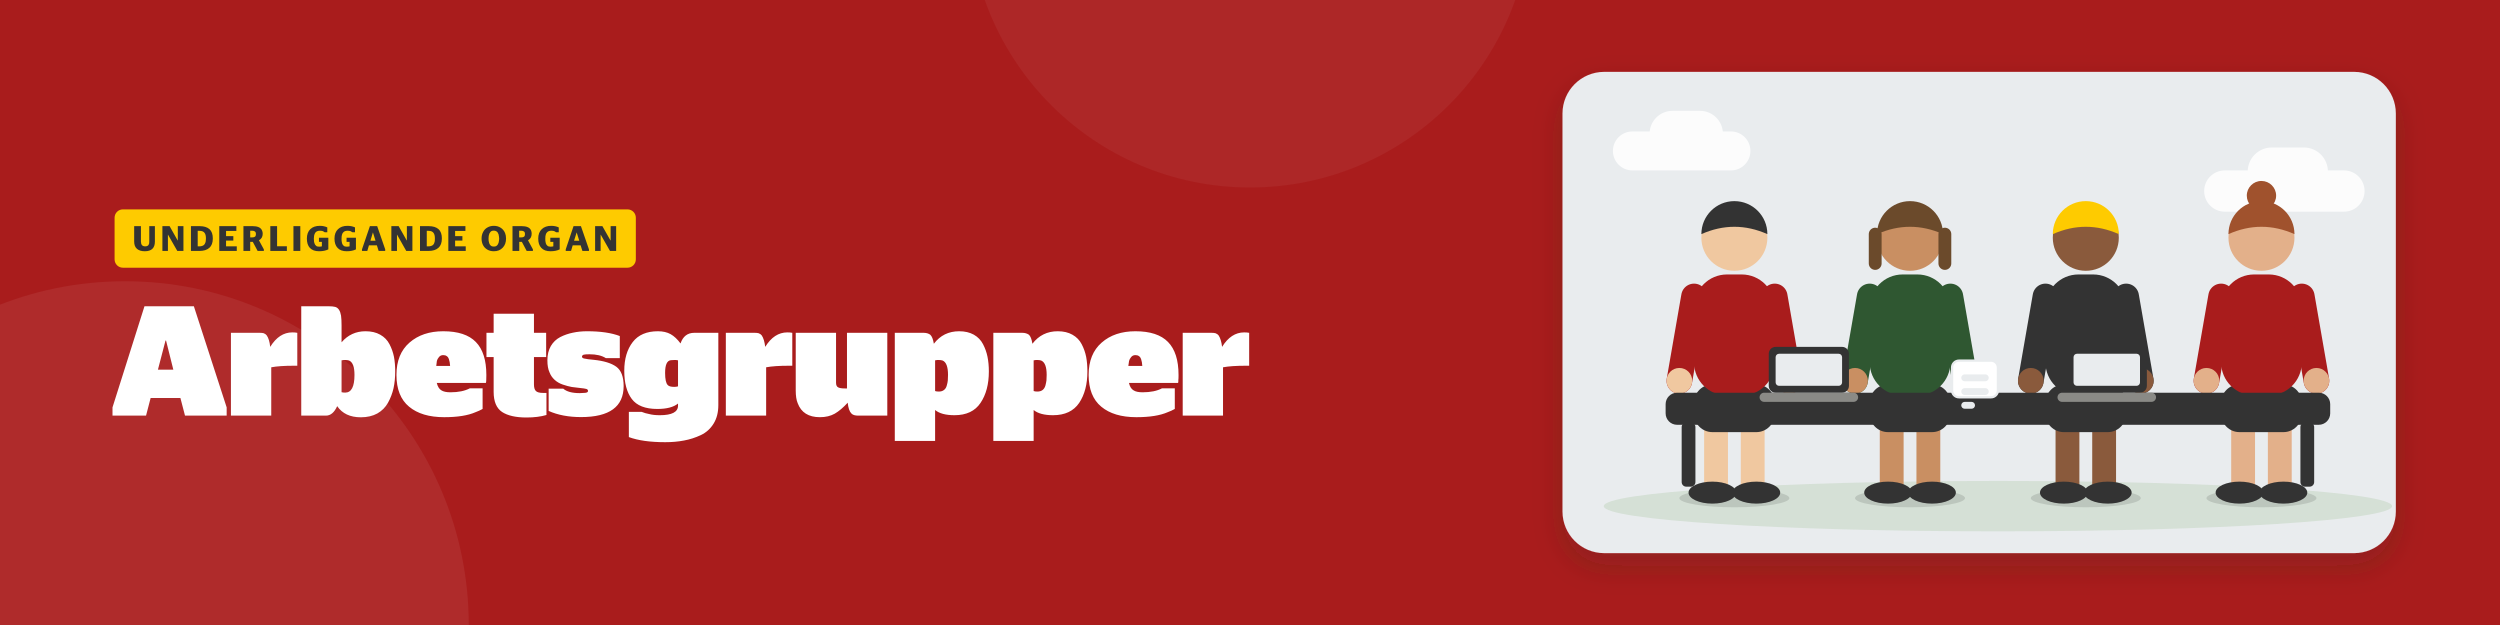
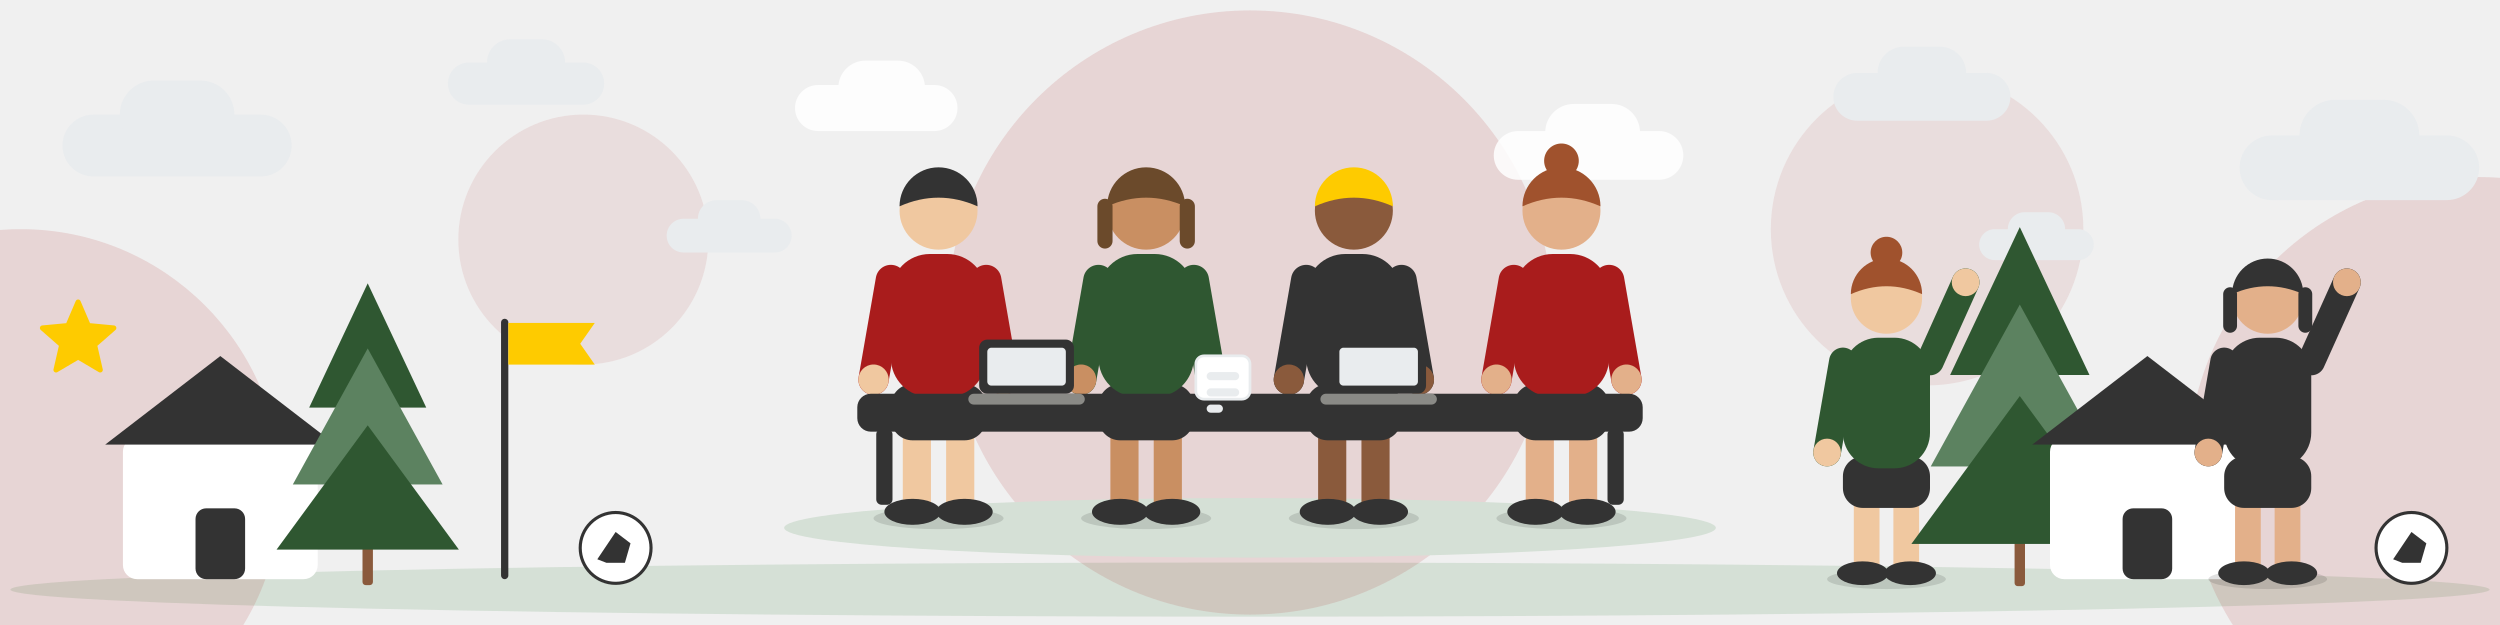
<svg xmlns="http://www.w3.org/2000/svg" viewBox="0 0 2400 600" width="2400" height="600" role="img" aria-label="Arbetsgrupper">
  <defs>
    <filter id="sh" x="-20%" y="-20%" width="140%" height="160%">
      <feDropShadow dx="0" dy="12" stdDeviation="14" flood-color="#1F3A22" flood-opacity="0.2" />
    </filter>
  </defs>
-   <rect width="2400" height="600" fill="#A91C1C" />
-   <circle cx="120" cy="600" r="330" fill="#FFFFFF" opacity=".07" />
-   <circle cx="1200" cy="-90" r="270" fill="#FFFFFF" opacity=".05" />
-   <rect x="110" y="201" width="500.4" height="56" rx="8" fill="#FECB00" />
-   <path d="M139.5 236.5Q140.6 236.5 141.4 236.1Q142.2 235.8 142.6 235.1Q143 234.5 143.2 233.7Q143.3 232.9 143.3 231.8V217.1H148.7V231.9Q148.7 241.2 139 241.2Q134.2 241.2 131.5 238.9Q128.8 236.6 128.8 231.9V217.1H135.3V231.8Q135.3 234.2 136.3 235.3Q137.2 236.5 139.5 236.5ZM155.9 240.9V217.1H162.8L170.6 230.9H170.7V217.1H176.1V240.9H170.2L161.3 225.3H161.2V240.9ZM183.3 240.9V217.1H191.7Q197.8 217.1 201.1 220Q204.3 222.9 204.3 228.9Q204.3 235 201 237.9Q197.7 240.9 191.5 240.9ZM189.8 236.5H191.4Q192.9 236.5 194 236.1Q195.1 235.8 195.8 235.1Q196.5 234.5 196.9 233.5Q197.4 232.5 197.5 231.5Q197.7 230.4 197.7 229Q197.7 227.2 197.4 225.9Q197.1 224.5 196.4 223.6Q195.7 222.6 194.5 222.1Q193.2 221.6 191.4 221.6H189.8ZM210.5 240.9V217.1H226.9V221.7H217V226.7H224V231H217V236.5H227.3V240.9ZM247.3 240.9 242.7 232.2H240.2V240.9H233.7V217.1H242.6Q244.2 217.1 245.5 217.3Q246.9 217.5 248.1 218Q249.4 218.5 250.2 219.3Q251.1 220.1 251.6 221.4Q252.2 222.7 252.2 224.4Q252.2 228.7 248.6 230.7L253.3 239.4V240.9ZM240.2 221.5V227.9H242.2Q243.9 227.9 244.8 227.2Q245.7 226.4 245.7 224.7Q245.7 223 244.8 222.3Q243.9 221.5 242.2 221.5ZM275.4 240.9H259.5V217.1H266V236.4H275.4ZM288.3 240.9H281.7V217.1H288.3ZM306.3 241.2Q300.5 241.2 297.5 238Q294.6 234.9 294.6 229.1Q294.6 223.2 297.9 220Q301.2 216.8 307.1 216.8Q311 216.8 314.2 218.3V223H311.8Q310.9 222.3 310 221.9Q308.7 221.5 307.1 221.5Q305.7 221.5 304.7 221.9Q303.6 222.3 303 223Q302.4 223.7 302 224.7Q301.6 225.7 301.5 226.7Q301.3 227.8 301.3 229Q301.3 229.9 301.4 230.6Q301.4 231.3 301.5 232.2Q301.7 233 301.9 233.6Q302.1 234.3 302.5 234.9Q302.9 235.5 303.4 235.9Q303.9 236.4 304.6 236.6Q305.4 236.8 306.3 236.8Q307.8 236.8 309 236.5V232.2H306.2V228.2H315.2V239.4Q311.5 241.2 306.3 241.2ZM332.9 241.2Q327 241.2 324.1 238Q321.1 234.9 321.1 229.1Q321.1 223.2 324.5 220Q327.8 216.8 333.6 216.8Q337.6 216.8 340.8 218.3V223H338.4Q337.4 222.3 336.5 221.9Q335.3 221.5 333.7 221.5Q332.3 221.5 331.2 221.9Q330.2 222.3 329.6 223Q328.9 223.7 328.5 224.7Q328.2 225.7 328 226.7Q327.9 227.8 327.9 229Q327.9 229.9 327.9 230.6Q328 231.3 328.1 232.2Q328.2 233 328.4 233.6Q328.7 234.3 329 234.9Q329.4 235.5 329.9 235.9Q330.4 236.4 331.2 236.6Q331.9 236.8 332.8 236.8Q334.4 236.8 335.6 236.5V232.2H332.7V228.2H341.7V239.4Q338.1 241.2 332.9 241.2ZM347.5 240.9V239.4L355.1 217.1H362.1L369.8 239.4V240.9H363.5L361.8 235.5H354.2L352.6 240.9ZM358 223.1 355.6 231.1H360.5L358 223.1ZM375.7 240.9V217.1H382.7L390.5 230.9H390.6V217.1H395.9V240.9H390L381.2 225.3H381.1V240.9ZM403.2 240.9V217.1H411.6Q417.7 217.1 421 220Q424.2 222.9 424.2 228.9Q424.2 235 420.9 237.9Q417.6 240.9 411.4 240.9ZM409.7 236.5H411.3Q412.8 236.5 413.9 236.1Q415 235.8 415.7 235.1Q416.4 234.5 416.8 233.5Q417.2 232.5 417.4 231.5Q417.5 230.4 417.5 229Q417.5 227.2 417.2 225.9Q416.9 224.5 416.2 223.6Q415.5 222.6 414.3 222.1Q413.1 221.6 411.3 221.6H409.7ZM430.4 240.9V217.1H446.8V221.7H436.9V226.7H443.9V231H436.9V236.5H447.1V240.9ZM474.1 241.2Q470.5 241.2 467.8 239.6Q465.1 238 463.7 235.3Q462.3 232.5 462.3 229Q462.3 225.5 463.8 222.7Q465.2 219.9 467.9 218.4Q470.6 216.8 474.1 216.8Q477.8 216.8 480.6 218.6Q483.5 220.4 484.9 223.8Q485.8 226.1 485.8 229Q485.8 234.5 482.6 237.8Q479.4 241.2 474.1 241.2ZM474.1 236.7Q475.3 236.7 476.2 236.3Q477.1 235.8 477.7 235Q478.2 234.3 478.6 233.2Q478.9 232.2 479 231.2Q479.2 230.2 479.2 229.1Q479.2 228 479 227Q478.9 226 478.6 224.9Q478.2 223.9 477.7 223.1Q477.1 222.3 476.2 221.9Q475.3 221.4 474.1 221.4Q473 221.4 472.2 221.7Q471.4 222 470.9 222.6Q470.3 223.2 469.9 224Q469.6 224.7 469.4 225.6Q469.1 226.5 469.1 227.4Q469 228.2 469 229.1Q469 230.2 469.1 231.2Q469.2 232.2 469.6 233.3Q469.9 234.3 470.5 235.1Q471 235.8 471.9 236.3Q472.9 236.7 474.1 236.7ZM505.6 240.9 501 232.2H498.5V240.9H492V217.1H500.9Q502.5 217.1 503.8 217.3Q505.2 217.5 506.4 218Q507.7 218.5 508.5 219.3Q509.4 220.1 509.9 221.4Q510.4 222.7 510.4 224.4Q510.4 228.7 506.9 230.7L511.6 239.4V240.9ZM498.4 221.5V227.9H500.5Q502.2 227.9 503.1 227.2Q504 226.4 504 224.7Q504 223 503.1 222.3Q502.2 221.5 500.5 221.5ZM528.5 241.2Q522.6 241.2 519.7 238Q516.7 234.9 516.7 229.1Q516.7 223.2 520.1 220Q523.4 216.8 529.2 216.8Q533.2 216.8 536.4 218.3V223H534Q533 222.3 532.1 221.9Q530.9 221.5 529.3 221.5Q527.9 221.5 526.8 221.9Q525.8 222.3 525.2 223Q524.5 223.7 524.1 224.7Q523.8 225.7 523.6 226.7Q523.5 227.8 523.5 229Q523.5 229.9 523.5 230.6Q523.6 231.3 523.7 232.2Q523.8 233 524 233.6Q524.3 234.3 524.6 234.9Q525 235.5 525.5 235.9Q526 236.4 526.8 236.6Q527.5 236.8 528.4 236.8Q530 236.8 531.2 236.5V232.2H528.3V228.2H537.3V239.4Q533.7 241.2 528.5 241.2ZM543.1 240.9V239.4L550.6 217.1H557.7L565.4 239.4V240.9H559.1L557.4 235.5H549.8L548.2 240.9ZM553.6 223.1 551.1 231.1H556.1L553.6 223.1ZM571.3 240.9V217.1H578.3L586.1 230.9H586.2V217.1H591.5V240.9H585.6L576.7 225.3H576.6V240.9Z" fill="#333333" />
-   <path d="M108 399V391.1L138.7 294H186.1L217.6 391.1V399H177.6L173.2 382.1H144.6L140.2 399ZM158.9 326.9 151.6 354.9H166.4L159.4 326.9ZM285.4 351.1H282.4Q268.3 351.1 260.4 352.6V399H221.7V319.5H249.4Q251.7 319.5 253.2 319.9Q255.1 320.7 256 321.9Q258.6 325.5 259.4 333Q268 319.1 280.6 319.1Q283.4 319.1 285.4 319.5ZM327.9 312.4V328.6Q337 318 350.9 318Q359.2 318 365 321.3Q370.9 324.6 373.9 330.4Q376.9 336.1 378.2 342.5Q379.4 348.9 379.4 356.6Q379.4 365.2 377.8 372.7Q376.1 380.1 372.5 386.6Q368.9 393.1 362.3 396.9Q355.6 400.6 346.4 400.6Q331 400.6 323.7 389.9Q319.6 399 312.9 399H289.2V294H315.1Q319.4 294 321.7 294.6Q326.2 295.8 327.4 303Q327.9 306.6 327.9 312.4ZM331.4 345.6H329.8Q329.5 345.8 328.8 345.8Q328.2 345.9 327.9 345.9V376.5Q329.2 376.9 331.4 376.9Q340.3 376.9 340.3 359.9Q340.3 348.3 335.1 346.1Q333.6 345.6 331.4 345.6ZM466.4 367.6H419.3Q420.6 372.9 423.7 374.7Q426.6 376.6 432.4 376.6Q443.8 376.6 451 372.8H463.3V392.6Q460.1 394.4 456.5 395.7Q445.6 400.5 426.4 400.5Q404.8 400.5 392.7 390.4Q380.6 380.4 380.6 359.9Q380.6 339.8 393.1 328.9Q405.6 318 425.5 318Q446.8 318 456.8 328.3Q466.9 338.6 466.9 360Q466.9 363.8 466.8 364.9Q466.8 365.4 466.7 366.4Q466.6 367.4 466.4 367.6ZM425.5 340.9Q422.9 340.9 421.4 342.8Q419.8 344.7 419.4 346.5Q419.1 348.3 418.8 351.3H432.1Q431.9 349.1 431.7 347.7Q431.5 346.4 430.9 344.6Q430.3 342.8 428.9 341.9Q427.6 340.9 425.5 340.9ZM467 342.8V319.5H473.9V301.2H512.6V319.5H524.3V342.8H512.6V369Q512.6 373.5 514.4 375.3Q516.2 377.2 521.3 377.2H524.6V398.4Q516.4 400.8 505.4 400.8Q490.1 400.8 482 395.5Q473.9 390.1 473.9 376.2V342.8ZM557.8 400.4Q539.9 400.4 526.7 394.5V373.1H540.7Q545.6 377.4 556.6 377.4Q558.7 377.4 562 377.1Q564.5 376.8 564.5 375.3Q564.5 373.5 562 373.2L560.5 372.9Q559 372.8 557.9 372.6Q552.7 372.1 548.9 371.5Q545 370.8 540.3 369.2Q535.6 367.6 532.4 364.6Q529.1 361.6 527.5 357.4Q525.5 353.1 525.5 345.9Q525.5 337.9 528.8 332.2Q532.1 326.6 537.8 323.6Q543.5 320.7 549.9 319.4Q556.3 318 563.6 318Q583 318 595 322.6V343.8H581.6Q575.8 340.1 565.9 340.1Q561.8 340.1 560.3 340.5Q558.7 341.2 558.7 342.3Q558.7 343.8 560.9 344.2Q563.9 344.9 569.8 345.4Q584.6 346.9 591.7 352.1Q598.7 357.3 598.7 370.6Q598.7 400.4 557.8 400.4ZM689.6 319.5V388.9Q689.6 399.3 685.1 406.6Q680.6 414 672.8 417.7Q664.9 421.4 656.6 422.9Q648.4 424.5 638.6 424.5Q616.9 424.5 603.7 419.6V395.4H616Q619.4 396.8 623.3 397.5Q627.4 398.6 633.4 398.6Q650.9 398.6 650.9 389.4V387.4Q644.5 392.6 631 392.6Q613.7 392.6 606.5 383Q599.3 373.4 599.3 355.9Q599.3 338.9 607.4 328.4Q615.4 318 631.6 318Q638.8 318 643.8 320.8Q648.8 323.6 653.3 329.7Q656.8 319.5 666.5 319.5ZM647.3 371.4Q649.3 371.4 650.9 370.9V345.9Q650.6 345.9 650 345.8Q649.3 345.8 649 345.6H647.3Q644.9 345.6 643.9 345.8Q638.5 346.5 638.5 357.9Q638.5 367.1 641 369.6Q642.5 371.4 647.3 371.4ZM760.6 351.1H757.6Q743.5 351.1 735.5 352.6V399H696.8V319.5H724.6Q726.8 319.5 728.3 319.9Q730.3 320.7 731.2 321.9Q733.7 325.5 734.6 333Q743.2 319.1 755.8 319.1Q758.6 319.1 760.6 319.5ZM813.1 319.5H851.8V399H824Q821.9 399 820.3 398.6Q818.5 398.2 817.3 396.9Q814.6 394.2 813.8 386.6Q807.4 393.6 801.4 397.1Q795.4 400.5 787.1 400.5Q770.8 400.5 765.8 387.1Q763.9 382.6 763.9 374.9V319.5H802.6V367.4Q802.6 370.9 804.7 371.9Q806.6 372.9 811 372.9H813.1ZM916.3 398.6Q903.7 398.6 897.7 393.6V423.3H859V319.5H886.7Q890.5 319.5 893 321.3Q895.4 323.4 896.5 330Q905.6 318 920.8 318Q929 318 934.9 321.3Q940.7 324.6 943.7 330.4Q946.7 336.1 948 342.5Q949.3 348.9 949.3 356.6Q949.3 375 941.3 386.8Q933.4 398.6 916.3 398.6ZM897.7 345.9V375.4Q899 375.9 901.3 375.9Q904.3 375.9 906.2 374.4Q908.2 372.9 908.9 370.1Q909.7 367.4 909.9 365.2Q910.1 363 910.1 359.9Q910.1 348.3 904.9 346.1Q903.4 345.6 901.3 345.6H899.6Q899.3 345.8 898.7 345.8Q898 345.9 897.7 345.9ZM1010.9 398.6Q998.3 398.6 992.3 393.6V423.3H953.6V319.5H981.4Q985.1 319.5 987.7 321.3Q990.1 323.4 991.1 330Q1000.3 318 1015.4 318Q1023.7 318 1029.5 321.3Q1035.4 324.6 1038.4 330.4Q1041.4 336.1 1042.7 342.5Q1043.9 348.9 1043.9 356.6Q1043.9 375 1036 386.8Q1028 398.6 1010.9 398.6ZM992.3 345.9V375.4Q993.7 375.9 995.9 375.9Q998.9 375.9 1000.9 374.4Q1002.8 372.9 1003.6 370.1Q1004.3 367.4 1004.6 365.2Q1004.8 363 1004.8 359.9Q1004.8 348.3 999.5 346.1Q998 345.6 995.9 345.6H994.3Q994 345.8 993.3 345.8Q992.6 345.9 992.3 345.9ZM1130.9 367.6H1083.8Q1085 372.9 1088.2 374.7Q1091 376.6 1096.9 376.6Q1108.3 376.6 1115.5 372.8H1127.8V392.6Q1124.6 394.4 1121 395.7Q1110.1 400.5 1090.9 400.5Q1069.3 400.5 1057.2 390.4Q1045.1 380.4 1045.1 359.9Q1045.1 339.8 1057.6 328.9Q1070 318 1090 318Q1111.3 318 1121.3 328.3Q1131.4 338.6 1131.4 360Q1131.4 363.8 1131.2 364.9Q1131.2 365.4 1131.2 366.4Q1131.1 367.4 1130.9 367.6ZM1090 340.9Q1087.4 340.9 1085.9 342.8Q1084.3 344.7 1083.9 346.5Q1083.5 348.3 1083.2 351.3H1096.6Q1096.4 349.1 1096.2 347.7Q1096 346.4 1095.4 344.6Q1094.8 342.8 1093.4 341.9Q1092.1 340.9 1090 340.9ZM1199.2 351.1H1196.2Q1182.1 351.1 1174.1 352.6V399H1135.4V319.5H1163.2Q1165.4 319.5 1166.9 319.9Q1168.9 320.7 1169.8 321.9Q1172.3 325.5 1173.2 333Q1181.8 319.1 1194.4 319.1Q1197.2 319.1 1199.2 319.5Z" fill="#FFFFFF" />
-   <rect x="1500" y="69" width="800" height="462" rx="40" fill="#E9ECEE" filter="url(#sh)" />
-   <clipPath id="pc">
-     <rect x="1500" y="69" width="800" height="462" rx="40" />
-   </clipPath>
-   <g clip-path="url(#pc)">
-     <g transform="translate(1500,69) scale(1.1)">
-       <g fill="#FFFFFF" opacity=".85">
-         <rect x="44" y="52" width="120" height="34" rx="17" />
-         <rect x="76" y="34" width="64" height="40" rx="20" />
-         <rect x="560" y="86" width="140" height="36" rx="18" />
-         <rect x="598" y="66" width="70" height="42" rx="21" />
-       </g>
-       <ellipse cx="380" cy="379" rx="344" ry="22" fill="#D5E0D6" />
-       <g transform="translate(150,372) scale(1.6)">
-         <ellipse cx="0" cy="0" rx="30" ry="5" fill="#000" opacity=".12" />
-         <path d="M-10,-44 V-6 M10,-44 V-6" stroke="#F0C8A0" stroke-width="13" stroke-linecap="round" fill="none" />
-         <ellipse cx="-12" cy="-3" rx="13" ry="6" fill="#333333" />
-         <ellipse cx="12" cy="-3" rx="13" ry="6" fill="#333333" />
-         <rect x="-22" y="-62" width="44" height="26" rx="10" fill="#333333" />
-         <rect x="-22" y="-122" width="44" height="66" rx="18" fill="#A91C1C" />
-         <path d="M-22,-110 L-30,-64" stroke="#A91C1C" stroke-width="14" stroke-linecap="round" fill="none" />
-         <circle cx="-30" cy="-64" r="7" fill="#F0C8A0" />
-         <path d="M22,-110 L30,-64" stroke="#A91C1C" stroke-width="14" stroke-linecap="round" fill="none" />
-         <circle cx="30" cy="-64" r="7" fill="#F0C8A0" />
-         <circle cx="0" cy="-142" r="18" fill="#F0C8A0" />
-         <path d="M-18,-144 A18,18 0 0 1 18,-144 Q0,-152 -18,-144 Z" fill="#333333" />
-       </g>
-       <g transform="translate(303.3,372) scale(1.6)">
-         <ellipse cx="0" cy="0" rx="30" ry="5" fill="#000" opacity=".12" />
-         <path d="M-10,-44 V-6 M10,-44 V-6" stroke="#C98F62" stroke-width="13" stroke-linecap="round" fill="none" />
-         <ellipse cx="-12" cy="-3" rx="13" ry="6" fill="#333333" />
-         <ellipse cx="12" cy="-3" rx="13" ry="6" fill="#333333" />
-         <rect x="-22" y="-62" width="44" height="26" rx="10" fill="#333333" />
-         <rect x="-22" y="-122" width="44" height="66" rx="18" fill="#2F5731" />
-         <path d="M-22,-110 L-30,-64" stroke="#2F5731" stroke-width="14" stroke-linecap="round" fill="none" />
-         <circle cx="-30" cy="-64" r="7" fill="#C98F62" />
-         <path d="M22,-110 L30,-64" stroke="#2F5731" stroke-width="14" stroke-linecap="round" fill="none" />
-         <circle cx="30" cy="-64" r="7" fill="#C98F62" />
-         <circle cx="0" cy="-142" r="18" fill="#C98F62" />
-         <path d="M-18,-144 A18,18 0 0 1 18,-144 Q0,-152 -18,-144 Z" fill="#6B4A2B" />
-         <path d="M-19,-144 V-128 M19,-144 V-128" stroke="#6B4A2B" stroke-width="7" stroke-linecap="round" />
-       </g>
-       <g transform="translate(456.7,372) scale(1.6)">
-         <ellipse cx="0" cy="0" rx="30" ry="5" fill="#000" opacity=".12" />
-         <path d="M-10,-44 V-6 M10,-44 V-6" stroke="#8A5A3C" stroke-width="13" stroke-linecap="round" fill="none" />
-         <ellipse cx="-12" cy="-3" rx="13" ry="6" fill="#333333" />
-         <ellipse cx="12" cy="-3" rx="13" ry="6" fill="#333333" />
-         <rect x="-22" y="-62" width="44" height="26" rx="10" fill="#333333" />
-         <rect x="-22" y="-122" width="44" height="66" rx="18" fill="#333333" />
-         <path d="M-22,-110 L-30,-64" stroke="#333333" stroke-width="14" stroke-linecap="round" fill="none" />
-         <circle cx="-30" cy="-64" r="7" fill="#8A5A3C" />
-         <path d="M22,-110 L30,-64" stroke="#333333" stroke-width="14" stroke-linecap="round" fill="none" />
-         <circle cx="30" cy="-64" r="7" fill="#8A5A3C" />
-         <circle cx="0" cy="-142" r="18" fill="#8A5A3C" />
-         <path d="M-18,-144 A18,18 0 0 1 18,-144 Q0,-152 -18,-144 Z" fill="#FECB00" />
-       </g>
-       <g transform="translate(610,372) scale(1.6)">
-         <ellipse cx="0" cy="0" rx="30" ry="5" fill="#000" opacity=".12" />
-         <path d="M-10,-44 V-6 M10,-44 V-6" stroke="#E3B08A" stroke-width="13" stroke-linecap="round" fill="none" />
-         <ellipse cx="-12" cy="-3" rx="13" ry="6" fill="#333333" />
-         <ellipse cx="12" cy="-3" rx="13" ry="6" fill="#333333" />
-         <rect x="-22" y="-62" width="44" height="26" rx="10" fill="#333333" />
-         <rect x="-22" y="-122" width="44" height="66" rx="18" fill="#A91C1C" />
-         <path d="M-22,-110 L-30,-64" stroke="#A91C1C" stroke-width="14" stroke-linecap="round" fill="none" />
-         <circle cx="-30" cy="-64" r="7" fill="#E3B08A" />
-         <path d="M22,-110 L30,-64" stroke="#A91C1C" stroke-width="14" stroke-linecap="round" fill="none" />
-         <circle cx="30" cy="-64" r="7" fill="#E3B08A" />
-         <circle cx="0" cy="-142" r="18" fill="#E3B08A" />
-         <path d="M-18,-144 A18,18 0 0 1 18,-144 Q0,-152 -18,-144 Z" fill="#A0522D" />
-         <circle cx="0" cy="-165" r="8" fill="#A0522D" />
-       </g>
-       <rect x="90" y="280" width="580" height="28" rx="10" fill="#333333" />
-       <rect x="104" y="306" width="12" height="56" rx="4" fill="#333333" />
-       <rect x="644" y="306" width="12" height="56" rx="4" fill="#333333" />
-       <rect x="180" y="240" width="70" height="40" rx="6" fill="#333333" />
-       <rect x="186" y="246" width="58" height="28" rx="3" fill="#E9ECEE" />
-       <rect x="172" y="280" width="86" height="8" rx="4" fill="#8A8A86" />
-       <rect x="440" y="240" width="70" height="40" rx="6" fill="#333333" />
-       <rect x="446" y="246" width="58" height="28" rx="3" fill="#E9ECEE" />
-       <rect x="432" y="280" width="86" height="8" rx="4" fill="#8A8A86" />
-       <g transform="rotate(0 360 268)">
-         <rect x="340" y="252" width="40" height="32" rx="6" fill="#FFFFFF" stroke="#E9ECEE" stroke-width="2" />
-         <rect x="348" y="264" width="24" height="6" rx="3" fill="#E9ECEE" />
-         <rect x="348" y="276" width="24" height="6" rx="3" fill="#E9ECEE" />
-         <rect x="348" y="288" width="12" height="6" rx="3" fill="#E9ECEE" />
-       </g>
+   <ellipse cx="1200" cy="566" rx="1190" ry="26" fill="#D5E0D6" />
+   <circle cx="20" cy="470" r="250" fill="#A91C1C" opacity="0.13" />
+   <circle cx="2380" cy="450" r="280" fill="#A91C1C" opacity="0.13" />
+   <circle cx="560" cy="230" r="120" fill="#A91C1C" opacity="0.09" />
+   <circle cx="1850" cy="220" r="150" fill="#A91C1C" opacity="0.09" />
+   <circle cx="1200" cy="300" r="290" fill="#A91C1C" opacity="0.13" />
+   <g fill="#E9ECEE">
+     <rect x="60" y="110" width="220" height="59.4" rx="29.7" />
+     <rect x="115" y="77.3" width="110" height="65.3" rx="32.7" />
+   </g>
+   <g fill="#E9ECEE">
+     <rect x="430" y="60" width="150" height="40.5" rx="20.2" />
+     <rect x="467.5" y="37.7" width="75" height="44.6" rx="22.3" />
+   </g>
+   <g fill="#E9ECEE">
+     <rect x="1760" y="70" width="170" height="45.9" rx="23" />
+     <rect x="1802.5" y="44.8" width="85" height="50.5" rx="25.2" />
+   </g>
+   <g fill="#E9ECEE">
+     <rect x="2150" y="130" width="230" height="62.1" rx="31.1" />
+     <rect x="2207.5" y="95.8" width="115" height="68.3" rx="34.2" />
+   </g>
+   <g fill="#E9ECEE">
+     <rect x="640" y="210" width="120" height="32.4" rx="16.2" />
+     <rect x="670" y="192.2" width="60" height="35.6" rx="17.8" />
+   </g>
+   <g fill="#E9ECEE">
+     <rect x="1900" y="220" width="110" height="29.7" rx="14.9" />
+     <rect x="1927.5" y="203.7" width="55" height="32.7" rx="16.3" />
+   </g>
+   <polygon points="75,290 84.7,312.6 109.2,314.9 90.7,331.1 96.2,355.1 75,342.6 53.8,355.1 59.3,331.1 40.8,314.9 65.3,312.6" fill="#FECB00" stroke-linejoin="round" stroke="#FECB00" stroke-width="5" />
+   <g transform="translate(118,420) scale(1.7)">
+     <rect x="0" y="0" width="110" height="80" rx="8" fill="#FFFFFF" />
+     <path d="M-10,4 L55,-46 L120,4 Z" fill="#333333" />
+     <rect x="41" y="40" width="28" height="40" rx="6" fill="#333333" />
+   </g>
+   <rect x="348" y="521.9" width="10" height="39.8" rx="3" fill="#8A5A3C" />
+   <path d="M353,272 L409.2,391.3 H296.8 Z" fill="#2F5731" />
+   <path d="M353,334.5 L424.9,465.1 H281.1 Z" fill="#5C8260" />
+   <path d="M353,408.3 L440.5,527.6 H265.5 Z" fill="#2F5731" />
+   <rect x="481" y="306" width="7" height="250" rx="3.5" fill="#333333" />
+   <path d="M488,310 H571 L557,330 L571,350 H488 Z" fill="#FECB00" />
+   <circle cx="591" cy="526" r="34" fill="#FFF" stroke="#333333" stroke-width="3" />
+   <path d="M591,510.7 l14.3,10.9 l-5.4,18.7 l-17.7,0 l-8.8,-3.4 z" fill="#333333" />
+   <g transform="translate(1811,556) scale(1.9)">
+     <ellipse cx="0" cy="0" rx="30" ry="5" fill="#000" opacity=".12" />
+     <path d="M-10,-44 V-6 M10,-44 V-6" stroke="#F0C8A0" stroke-width="13" stroke-linecap="round" fill="none" />
+     <ellipse cx="-12" cy="-3" rx="13" ry="6" fill="#333333" />
+     <ellipse cx="12" cy="-3" rx="13" ry="6" fill="#333333" />
+     <rect x="-22" y="-62" width="44" height="26" rx="10" fill="#333333" />
+     <rect x="-22" y="-122" width="44" height="66" rx="18" fill="#2F5731" />
+     <path d="M-22,-110 L-30,-64" stroke="#2F5731" stroke-width="14" stroke-linecap="round" fill="none" />
+     <circle cx="-30" cy="-64" r="7" fill="#F0C8A0" />
+     <path d="M22,-110 L40,-150" stroke="#2F5731" stroke-width="14" stroke-linecap="round" fill="none" />
+     <circle cx="40" cy="-150" r="7" fill="#F0C8A0" />
+     <circle cx="0" cy="-142" r="18" fill="#F0C8A0" />
+     <path d="M-18,-144 A18,18 0 0 1 18,-144 Q0,-152 -18,-144 Z" fill="#A0522D" />
+     <circle cx="0" cy="-165" r="8" fill="#A0522D" />
+   </g>
+   <rect x="1934" y="515.4" width="10" height="47.3" rx="3" fill="#8A5A3C" />
+   <path d="M1939,218 L2005.9,360 H1872.1 Z" fill="#2F5731" />
+   <path d="M1939,292.4 L2024.5,447.8 H1853.5 Z" fill="#5C8260" />
+   <path d="M1939,380.2 L2043.1,522.2 H1834.9 Z" fill="#2F5731" />
+   <g transform="translate(1968,420) scale(1.7)">
+     <rect x="0" y="0" width="110" height="80" rx="8" fill="#FFFFFF" />
+     <path d="M-10,4 L55,-46 L120,4 Z" fill="#333333" />
+     <rect x="41" y="40" width="28" height="40" rx="6" fill="#333333" />
+   </g>
+   <g transform="translate(2177,556) scale(1.9)">
+     <ellipse cx="0" cy="0" rx="30" ry="5" fill="#000" opacity=".12" />
+     <path d="M-10,-44 V-6 M10,-44 V-6" stroke="#E3B08A" stroke-width="13" stroke-linecap="round" fill="none" />
+     <ellipse cx="-12" cy="-3" rx="13" ry="6" fill="#333333" />
+     <ellipse cx="12" cy="-3" rx="13" ry="6" fill="#333333" />
+     <rect x="-22" y="-62" width="44" height="26" rx="10" fill="#333333" />
+     <rect x="-22" y="-122" width="44" height="66" rx="18" fill="#333333" />
+     <path d="M-22,-110 L-30,-64" stroke="#333333" stroke-width="14" stroke-linecap="round" fill="none" />
+     <circle cx="-30" cy="-64" r="7" fill="#E3B08A" />
+     <path d="M22,-110 L40,-150" stroke="#333333" stroke-width="14" stroke-linecap="round" fill="none" />
+     <circle cx="40" cy="-150" r="7" fill="#E3B08A" />
+     <circle cx="0" cy="-142" r="18" fill="#E3B08A" />
+     <path d="M-18,-144 A18,18 0 0 1 18,-144 Q0,-152 -18,-144 Z" fill="#333333" />
+     <path d="M-19,-144 V-128 M19,-144 V-128" stroke="#333333" stroke-width="7" stroke-linecap="round" />
+   </g>
+   <circle cx="2315" cy="526" r="34" fill="#FFF" stroke="#333333" stroke-width="3" />
+   <path d="M2315,510.7 l14.3,10.9 l-5.4,18.7 l-17.7,0 l-8.8,-3.4 z" fill="#333333" />
+   <g transform="translate(706,14) scale(1.3)">
+     <g fill="#FFFFFF" opacity=".85">
+       <rect x="44" y="52" width="120" height="34" rx="17" />
+       <rect x="76" y="34" width="64" height="40" rx="20" />
+       <rect x="560" y="86" width="140" height="36" rx="18" />
+       <rect x="598" y="66" width="70" height="42" rx="21" />
+     </g>
+     <ellipse cx="380" cy="379" rx="344" ry="22" fill="#D5E0D6" />
+     <g transform="translate(150,372) scale(1.6)">
+       <ellipse cx="0" cy="0" rx="30" ry="5" fill="#000" opacity=".12" />
+       <path d="M-10,-44 V-6 M10,-44 V-6" stroke="#F0C8A0" stroke-width="13" stroke-linecap="round" fill="none" />
+       <ellipse cx="-12" cy="-3" rx="13" ry="6" fill="#333333" />
+       <ellipse cx="12" cy="-3" rx="13" ry="6" fill="#333333" />
+       <rect x="-22" y="-62" width="44" height="26" rx="10" fill="#333333" />
+       <rect x="-22" y="-122" width="44" height="66" rx="18" fill="#A91C1C" />
+       <path d="M-22,-110 L-30,-64" stroke="#A91C1C" stroke-width="14" stroke-linecap="round" fill="none" />
+       <circle cx="-30" cy="-64" r="7" fill="#F0C8A0" />
+       <path d="M22,-110 L30,-64" stroke="#A91C1C" stroke-width="14" stroke-linecap="round" fill="none" />
+       <circle cx="30" cy="-64" r="7" fill="#F0C8A0" />
+       <circle cx="0" cy="-142" r="18" fill="#F0C8A0" />
+       <path d="M-18,-144 A18,18 0 0 1 18,-144 Q0,-152 -18,-144 Z" fill="#333333" />
+     </g>
+     <g transform="translate(303.3,372) scale(1.6)">
+       <ellipse cx="0" cy="0" rx="30" ry="5" fill="#000" opacity=".12" />
+       <path d="M-10,-44 V-6 M10,-44 V-6" stroke="#C98F62" stroke-width="13" stroke-linecap="round" fill="none" />
+       <ellipse cx="-12" cy="-3" rx="13" ry="6" fill="#333333" />
+       <ellipse cx="12" cy="-3" rx="13" ry="6" fill="#333333" />
+       <rect x="-22" y="-62" width="44" height="26" rx="10" fill="#333333" />
+       <rect x="-22" y="-122" width="44" height="66" rx="18" fill="#2F5731" />
+       <path d="M-22,-110 L-30,-64" stroke="#2F5731" stroke-width="14" stroke-linecap="round" fill="none" />
+       <circle cx="-30" cy="-64" r="7" fill="#C98F62" />
+       <path d="M22,-110 L30,-64" stroke="#2F5731" stroke-width="14" stroke-linecap="round" fill="none" />
+       <circle cx="30" cy="-64" r="7" fill="#C98F62" />
+       <circle cx="0" cy="-142" r="18" fill="#C98F62" />
+       <path d="M-18,-144 A18,18 0 0 1 18,-144 Q0,-152 -18,-144 Z" fill="#6B4A2B" />
+       <path d="M-19,-144 V-128 M19,-144 V-128" stroke="#6B4A2B" stroke-width="7" stroke-linecap="round" />
+     </g>
+     <g transform="translate(456.7,372) scale(1.6)">
+       <ellipse cx="0" cy="0" rx="30" ry="5" fill="#000" opacity=".12" />
+       <path d="M-10,-44 V-6 M10,-44 V-6" stroke="#8A5A3C" stroke-width="13" stroke-linecap="round" fill="none" />
+       <ellipse cx="-12" cy="-3" rx="13" ry="6" fill="#333333" />
+       <ellipse cx="12" cy="-3" rx="13" ry="6" fill="#333333" />
+       <rect x="-22" y="-62" width="44" height="26" rx="10" fill="#333333" />
+       <rect x="-22" y="-122" width="44" height="66" rx="18" fill="#333333" />
+       <path d="M-22,-110 L-30,-64" stroke="#333333" stroke-width="14" stroke-linecap="round" fill="none" />
+       <circle cx="-30" cy="-64" r="7" fill="#8A5A3C" />
+       <path d="M22,-110 L30,-64" stroke="#333333" stroke-width="14" stroke-linecap="round" fill="none" />
+       <circle cx="30" cy="-64" r="7" fill="#8A5A3C" />
+       <circle cx="0" cy="-142" r="18" fill="#8A5A3C" />
+       <path d="M-18,-144 A18,18 0 0 1 18,-144 Q0,-152 -18,-144 Z" fill="#FECB00" />
+     </g>
+     <g transform="translate(610,372) scale(1.6)">
+       <ellipse cx="0" cy="0" rx="30" ry="5" fill="#000" opacity=".12" />
+       <path d="M-10,-44 V-6 M10,-44 V-6" stroke="#E3B08A" stroke-width="13" stroke-linecap="round" fill="none" />
+       <ellipse cx="-12" cy="-3" rx="13" ry="6" fill="#333333" />
+       <ellipse cx="12" cy="-3" rx="13" ry="6" fill="#333333" />
+       <rect x="-22" y="-62" width="44" height="26" rx="10" fill="#333333" />
+       <rect x="-22" y="-122" width="44" height="66" rx="18" fill="#A91C1C" />
+       <path d="M-22,-110 L-30,-64" stroke="#A91C1C" stroke-width="14" stroke-linecap="round" fill="none" />
+       <circle cx="-30" cy="-64" r="7" fill="#E3B08A" />
+       <path d="M22,-110 L30,-64" stroke="#A91C1C" stroke-width="14" stroke-linecap="round" fill="none" />
+       <circle cx="30" cy="-64" r="7" fill="#E3B08A" />
+       <circle cx="0" cy="-142" r="18" fill="#E3B08A" />
+       <path d="M-18,-144 A18,18 0 0 1 18,-144 Q0,-152 -18,-144 Z" fill="#A0522D" />
+       <circle cx="0" cy="-165" r="8" fill="#A0522D" />
+     </g>
+     <rect x="90" y="280" width="580" height="28" rx="10" fill="#333333" />
+     <rect x="104" y="306" width="12" height="56" rx="4" fill="#333333" />
+     <rect x="644" y="306" width="12" height="56" rx="4" fill="#333333" />
+     <rect x="180" y="240" width="70" height="40" rx="6" fill="#333333" />
+     <rect x="186" y="246" width="58" height="28" rx="3" fill="#E9ECEE" />
+     <rect x="172" y="280" width="86" height="8" rx="4" fill="#8A8A86" />
+     <rect x="440" y="240" width="70" height="40" rx="6" fill="#333333" />
+     <rect x="446" y="246" width="58" height="28" rx="3" fill="#E9ECEE" />
+     <rect x="432" y="280" width="86" height="8" rx="4" fill="#8A8A86" />
+     <g transform="rotate(0 360 268)">
+       <rect x="340" y="252" width="40" height="32" rx="6" fill="#FFFFFF" stroke="#E9ECEE" stroke-width="2" />
+       <rect x="348" y="264" width="24" height="6" rx="3" fill="#E9ECEE" />
+       <rect x="348" y="276" width="24" height="6" rx="3" fill="#E9ECEE" />
+       <rect x="348" y="288" width="12" height="6" rx="3" fill="#E9ECEE" />
    </g>
  </g>
</svg>
